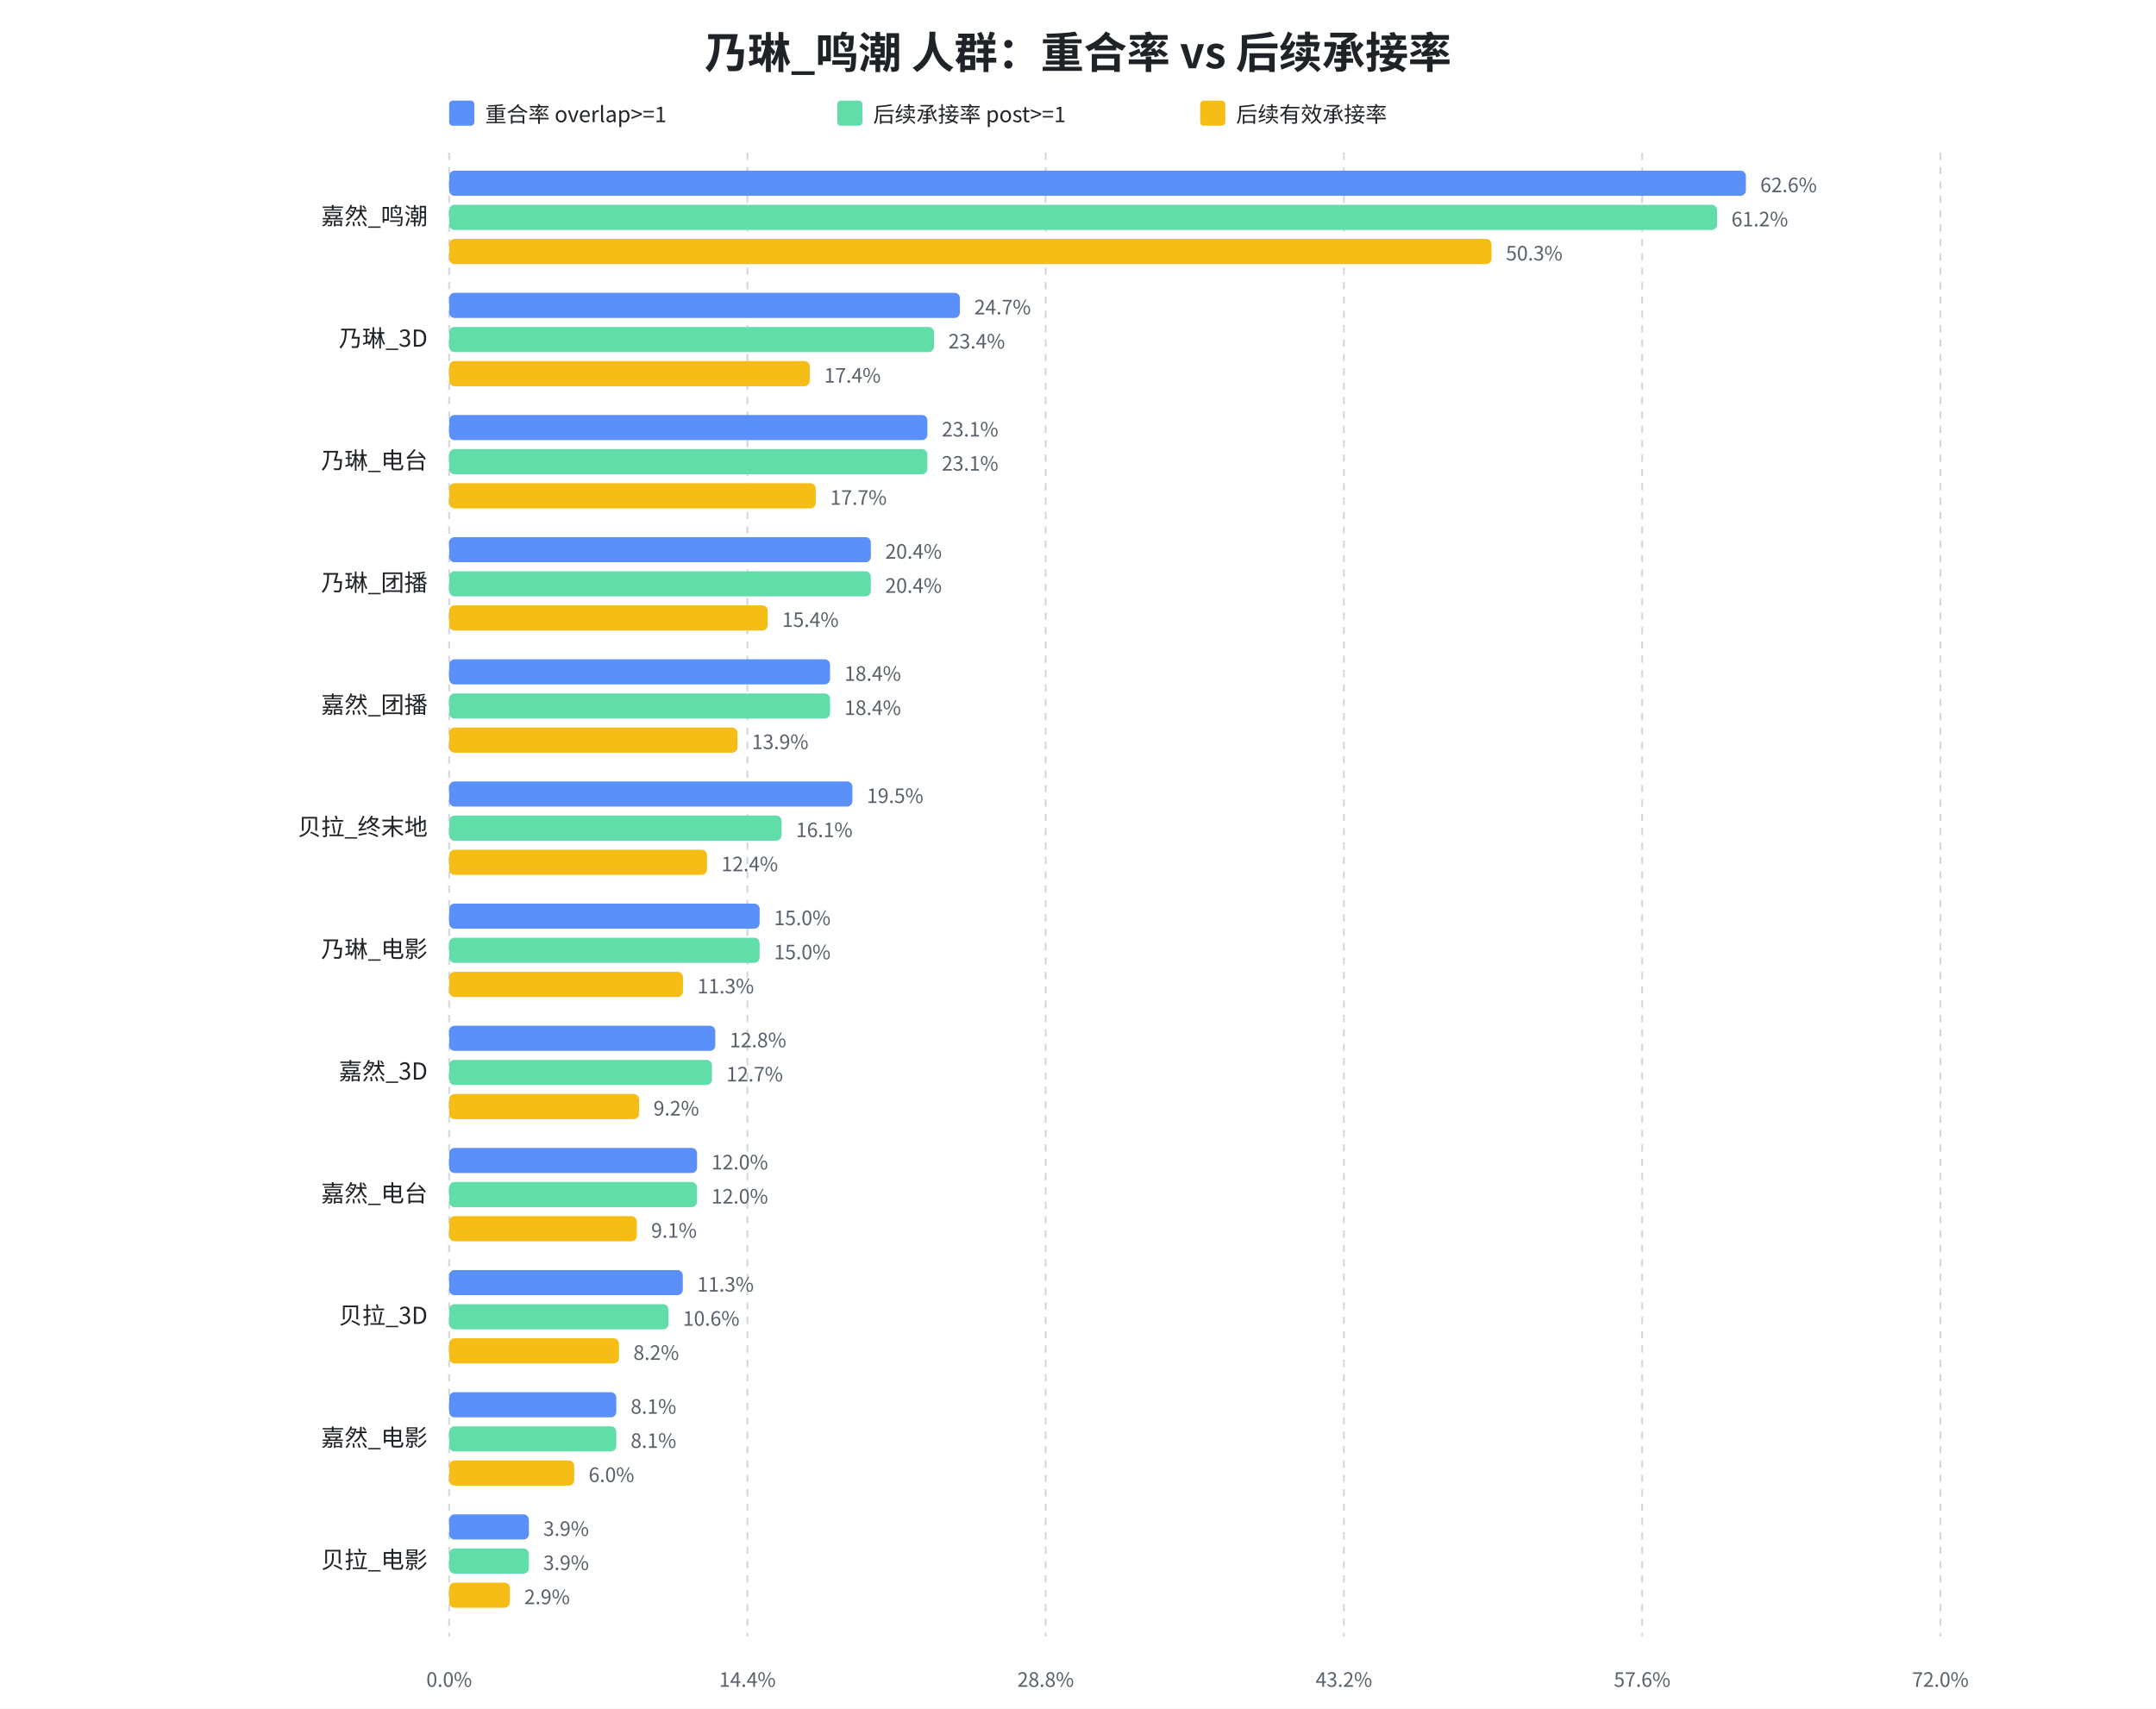
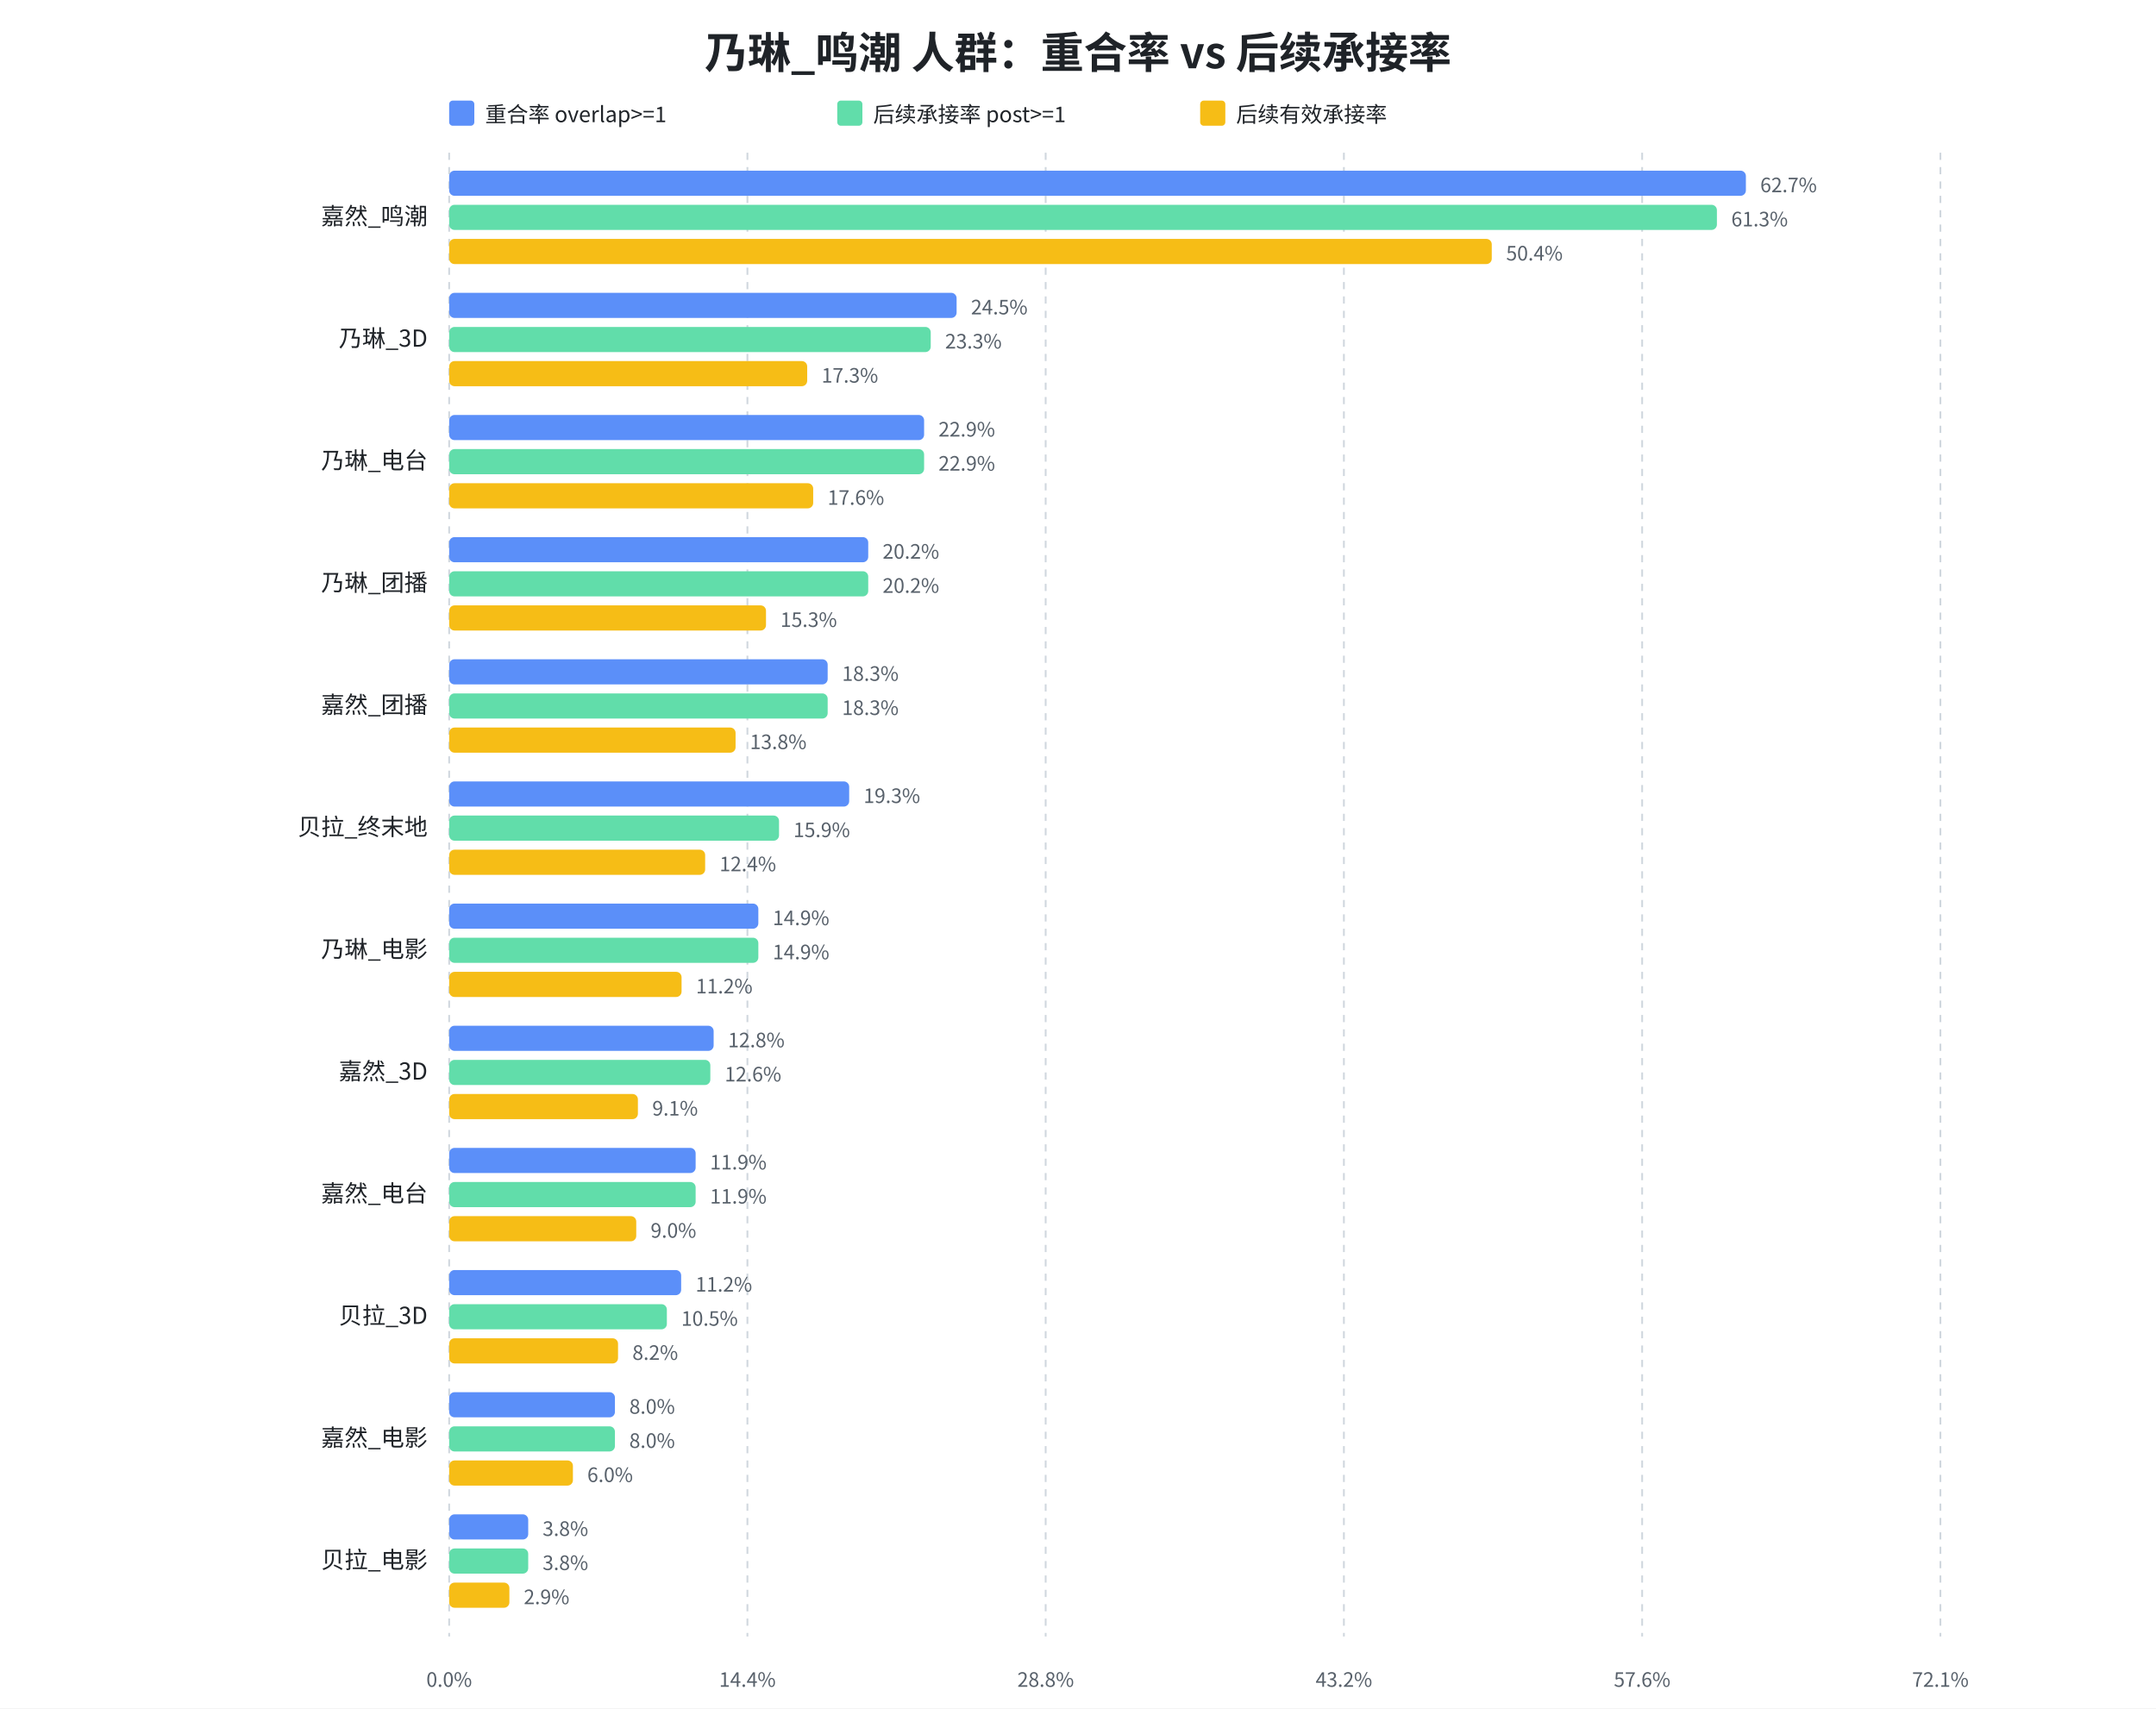
<svg xmlns="http://www.w3.org/2000/svg" width="1200" height="951" viewBox="0 0 1200 951">
  <rect width="1200" height="951" fill="white" />
  <text x="600.0" y="38" font-family="'Microsoft YaHei','PingFang SC','Noto Sans CJK SC',sans-serif" font-size="24" font-weight="bold" text-anchor="middle" fill="#1f2328">乃琳_鸣潮 人群：重合率 vs 后续承接率</text>
  <rect x="250" y="56" width="14" height="14" fill="#5B8FF9" stroke="none" rx="2" />
  <text x="270" y="68" font-family="'Microsoft YaHei','PingFang SC','Noto Sans CJK SC',sans-serif" font-size="12" font-weight="normal" text-anchor="start" fill="#1f2328">重合率 overlap&gt;=1</text>
  <rect x="466" y="56" width="14" height="14" fill="#61DDAA" stroke="none" rx="2" />
  <text x="486" y="68" font-family="'Microsoft YaHei','PingFang SC','Noto Sans CJK SC',sans-serif" font-size="12" font-weight="normal" text-anchor="start" fill="#1f2328">后续承接率 post&gt;=1</text>
  <rect x="668" y="56" width="14" height="14" fill="#F6BD16" stroke="none" rx="2" />
  <text x="688" y="68" font-family="'Microsoft YaHei','PingFang SC','Noto Sans CJK SC',sans-serif" font-size="12" font-weight="normal" text-anchor="start" fill="#1f2328">后续有效承接率</text>
  <line x1="250.0" y1="85" x2="250.0" y2="911" stroke="#d0d7de" stroke-width="1" stroke-dasharray="4 4" />
  <text x="250.0" y="939" font-family="'Microsoft YaHei','PingFang SC','Noto Sans CJK SC',sans-serif" font-size="11" font-weight="normal" text-anchor="middle" fill="#57606a">0.0%</text>
  <line x1="416.0" y1="85" x2="416.0" y2="911" stroke="#d0d7de" stroke-width="1" stroke-dasharray="4 4" />
  <text x="416.0" y="939" font-family="'Microsoft YaHei','PingFang SC','Noto Sans CJK SC',sans-serif" font-size="11" font-weight="normal" text-anchor="middle" fill="#57606a">14.4%</text>
  <line x1="582.0" y1="85" x2="582.0" y2="911" stroke="#d0d7de" stroke-width="1" stroke-dasharray="4 4" />
  <text x="582.0" y="939" font-family="'Microsoft YaHei','PingFang SC','Noto Sans CJK SC',sans-serif" font-size="11" font-weight="normal" text-anchor="middle" fill="#57606a">28.8%</text>
  <line x1="748.0" y1="85" x2="748.0" y2="911" stroke="#d0d7de" stroke-width="1" stroke-dasharray="4 4" />
  <text x="748.0" y="939" font-family="'Microsoft YaHei','PingFang SC','Noto Sans CJK SC',sans-serif" font-size="11" font-weight="normal" text-anchor="middle" fill="#57606a">43.2%</text>
  <line x1="914.0" y1="85" x2="914.0" y2="911" stroke="#d0d7de" stroke-width="1" stroke-dasharray="4 4" />
  <text x="914.0" y="939" font-family="'Microsoft YaHei','PingFang SC','Noto Sans CJK SC',sans-serif" font-size="11" font-weight="normal" text-anchor="middle" fill="#57606a">57.6%</text>
  <line x1="1080.0" y1="85" x2="1080.0" y2="911" stroke="#d0d7de" stroke-width="1" stroke-dasharray="4 4" />
-   <text x="1080.0" y="939" font-family="'Microsoft YaHei','PingFang SC','Noto Sans CJK SC',sans-serif" font-size="11" font-weight="normal" text-anchor="middle" fill="#57606a">72.0%</text>
+   <text x="1080.0" y="939" font-family="'Microsoft YaHei','PingFang SC','Noto Sans CJK SC',sans-serif" font-size="11" font-weight="normal" text-anchor="middle" fill="#57606a">72.1%</text>
  <text x="238" y="125.0" font-family="'Microsoft YaHei','PingFang SC','Noto Sans CJK SC',sans-serif" font-size="13" font-weight="normal" text-anchor="end" fill="#1f2328">嘉然_鸣潮</text>
  <rect x="250" y="95" width="721.739" height="14" fill="#5B8FF9" stroke="none" rx="3" />
-   <text x="979.739" y="107" font-family="'Microsoft YaHei','PingFang SC','Noto Sans CJK SC',sans-serif" font-size="11" font-weight="normal" text-anchor="start" fill="#57606a">62.6%</text>
-   <rect x="250" y="114" width="705.716" height="14" fill="#61DDAA" stroke="none" rx="3" />
-   <text x="963.716" y="126" font-family="'Microsoft YaHei','PingFang SC','Noto Sans CJK SC',sans-serif" font-size="11" font-weight="normal" text-anchor="start" fill="#57606a">61.2%</text>
-   <rect x="250" y="133" width="580.181" height="14" fill="#F6BD16" stroke="none" rx="3" />
-   <text x="838.181" y="145" font-family="'Microsoft YaHei','PingFang SC','Noto Sans CJK SC',sans-serif" font-size="11" font-weight="normal" text-anchor="start" fill="#57606a">50.3%</text>
+   <text x="979.739" y="107" font-family="'Microsoft YaHei','PingFang SC','Noto Sans CJK SC',sans-serif" font-size="11" font-weight="normal" text-anchor="start" fill="#57606a">62.7%</text>
+   <rect x="250" y="114" width="705.613" height="14" fill="#61DDAA" stroke="none" rx="3" />
+   <text x="963.613" y="126" font-family="'Microsoft YaHei','PingFang SC','Noto Sans CJK SC',sans-serif" font-size="11" font-weight="normal" text-anchor="start" fill="#57606a">61.3%</text>
+   <rect x="250" y="133" width="580.294" height="14" fill="#F6BD16" stroke="none" rx="3" />
+   <text x="838.294" y="145" font-family="'Microsoft YaHei','PingFang SC','Noto Sans CJK SC',sans-serif" font-size="11" font-weight="normal" text-anchor="start" fill="#57606a">50.4%</text>
  <text x="238" y="193.0" font-family="'Microsoft YaHei','PingFang SC','Noto Sans CJK SC',sans-serif" font-size="13" font-weight="normal" text-anchor="end" fill="#1f2328">乃琳_3D</text>
-   <rect x="250" y="163" width="284.269" height="14" fill="#5B8FF9" stroke="none" rx="3" />
-   <text x="542.269" y="175" font-family="'Microsoft YaHei','PingFang SC','Noto Sans CJK SC',sans-serif" font-size="11" font-weight="normal" text-anchor="start" fill="#57606a">24.7%</text>
-   <rect x="250" y="182" width="269.86" height="14" fill="#61DDAA" stroke="none" rx="3" />
-   <text x="527.86" y="194" font-family="'Microsoft YaHei','PingFang SC','Noto Sans CJK SC',sans-serif" font-size="11" font-weight="normal" text-anchor="start" fill="#57606a">23.4%</text>
-   <rect x="250" y="201" width="200.694" height="14" fill="#F6BD16" stroke="none" rx="3" />
-   <text x="458.694" y="213" font-family="'Microsoft YaHei','PingFang SC','Noto Sans CJK SC',sans-serif" font-size="11" font-weight="normal" text-anchor="start" fill="#57606a">17.4%</text>
+   <rect x="250" y="163" width="282.43" height="14" fill="#5B8FF9" stroke="none" rx="3" />
+   <text x="540.43" y="175" font-family="'Microsoft YaHei','PingFang SC','Noto Sans CJK SC',sans-serif" font-size="11" font-weight="normal" text-anchor="start" fill="#57606a">24.5%</text>
+   <rect x="250" y="182" width="268.032" height="14" fill="#61DDAA" stroke="none" rx="3" />
+   <text x="526.032" y="194" font-family="'Microsoft YaHei','PingFang SC','Noto Sans CJK SC',sans-serif" font-size="11" font-weight="normal" text-anchor="start" fill="#57606a">23.3%</text>
+   <rect x="250" y="201" width="199.267" height="14" fill="#F6BD16" stroke="none" rx="3" />
+   <text x="457.267" y="213" font-family="'Microsoft YaHei','PingFang SC','Noto Sans CJK SC',sans-serif" font-size="11" font-weight="normal" text-anchor="start" fill="#57606a">17.3%</text>
  <text x="238" y="261.0" font-family="'Microsoft YaHei','PingFang SC','Noto Sans CJK SC',sans-serif" font-size="13" font-weight="normal" text-anchor="end" fill="#1f2328">乃琳_电台</text>
-   <rect x="250" y="231" width="266.171" height="14" fill="#5B8FF9" stroke="none" rx="3" />
-   <text x="524.171" y="243" font-family="'Microsoft YaHei','PingFang SC','Noto Sans CJK SC',sans-serif" font-size="11" font-weight="normal" text-anchor="start" fill="#57606a">23.1%</text>
-   <rect x="250" y="250" width="266.171" height="14" fill="#61DDAA" stroke="none" rx="3" />
-   <text x="524.171" y="262" font-family="'Microsoft YaHei','PingFang SC','Noto Sans CJK SC',sans-serif" font-size="11" font-weight="normal" text-anchor="start" fill="#57606a">23.1%</text>
-   <rect x="250" y="269" width="204.037" height="14" fill="#F6BD16" stroke="none" rx="3" />
-   <text x="462.037" y="281" font-family="'Microsoft YaHei','PingFang SC','Noto Sans CJK SC',sans-serif" font-size="11" font-weight="normal" text-anchor="start" fill="#57606a">17.7%</text>
+   <rect x="250" y="231" width="264.346" height="14" fill="#5B8FF9" stroke="none" rx="3" />
+   <text x="522.346" y="243" font-family="'Microsoft YaHei','PingFang SC','Noto Sans CJK SC',sans-serif" font-size="11" font-weight="normal" text-anchor="start" fill="#57606a">22.9%</text>
+   <rect x="250" y="250" width="264.346" height="14" fill="#61DDAA" stroke="none" rx="3" />
+   <text x="522.346" y="262" font-family="'Microsoft YaHei','PingFang SC','Noto Sans CJK SC',sans-serif" font-size="11" font-weight="normal" text-anchor="start" fill="#57606a">22.9%</text>
+   <rect x="250" y="269" width="202.608" height="14" fill="#F6BD16" stroke="none" rx="3" />
+   <text x="460.608" y="281" font-family="'Microsoft YaHei','PingFang SC','Noto Sans CJK SC',sans-serif" font-size="11" font-weight="normal" text-anchor="start" fill="#57606a">17.6%</text>
  <text x="238" y="329.0" font-family="'Microsoft YaHei','PingFang SC','Noto Sans CJK SC',sans-serif" font-size="13" font-weight="normal" text-anchor="end" fill="#1f2328">乃琳_团播</text>
-   <rect x="250" y="299" width="234.701" height="14" fill="#5B8FF9" stroke="none" rx="3" />
-   <text x="492.701" y="311" font-family="'Microsoft YaHei','PingFang SC','Noto Sans CJK SC',sans-serif" font-size="11" font-weight="normal" text-anchor="start" fill="#57606a">20.4%</text>
-   <rect x="250" y="318" width="234.701" height="14" fill="#61DDAA" stroke="none" rx="3" />
-   <text x="492.701" y="330" font-family="'Microsoft YaHei','PingFang SC','Noto Sans CJK SC',sans-serif" font-size="11" font-weight="normal" text-anchor="start" fill="#57606a">20.4%</text>
-   <rect x="250" y="337" width="177.294" height="14" fill="#F6BD16" stroke="none" rx="3" />
-   <text x="435.294" y="349" font-family="'Microsoft YaHei','PingFang SC','Noto Sans CJK SC',sans-serif" font-size="11" font-weight="normal" text-anchor="start" fill="#57606a">15.4%</text>
+   <rect x="250" y="299" width="233.246" height="14" fill="#5B8FF9" stroke="none" rx="3" />
+   <text x="491.246" y="311" font-family="'Microsoft YaHei','PingFang SC','Noto Sans CJK SC',sans-serif" font-size="11" font-weight="normal" text-anchor="start" fill="#57606a">20.2%</text>
+   <rect x="250" y="318" width="233.246" height="14" fill="#61DDAA" stroke="none" rx="3" />
+   <text x="491.246" y="330" font-family="'Microsoft YaHei','PingFang SC','Noto Sans CJK SC',sans-serif" font-size="11" font-weight="normal" text-anchor="start" fill="#57606a">20.2%</text>
+   <rect x="250" y="337" width="176.346" height="14" fill="#F6BD16" stroke="none" rx="3" />
+   <text x="434.346" y="349" font-family="'Microsoft YaHei','PingFang SC','Noto Sans CJK SC',sans-serif" font-size="11" font-weight="normal" text-anchor="start" fill="#57606a">15.3%</text>
  <text x="238" y="397.0" font-family="'Microsoft YaHei','PingFang SC','Noto Sans CJK SC',sans-serif" font-size="13" font-weight="normal" text-anchor="end" fill="#1f2328">嘉然_团播</text>
-   <rect x="250" y="367" width="211.991" height="14" fill="#5B8FF9" stroke="none" rx="3" />
-   <text x="469.991" y="379" font-family="'Microsoft YaHei','PingFang SC','Noto Sans CJK SC',sans-serif" font-size="11" font-weight="normal" text-anchor="start" fill="#57606a">18.4%</text>
-   <rect x="250" y="386" width="211.991" height="14" fill="#61DDAA" stroke="none" rx="3" />
-   <text x="469.991" y="398" font-family="'Microsoft YaHei','PingFang SC','Noto Sans CJK SC',sans-serif" font-size="11" font-weight="normal" text-anchor="start" fill="#57606a">18.4%</text>
-   <rect x="250" y="405" width="160.463" height="14" fill="#F6BD16" stroke="none" rx="3" />
-   <text x="418.463" y="417" font-family="'Microsoft YaHei','PingFang SC','Noto Sans CJK SC',sans-serif" font-size="11" font-weight="normal" text-anchor="start" fill="#57606a">13.9%</text>
+   <rect x="250" y="367" width="210.67" height="14" fill="#5B8FF9" stroke="none" rx="3" />
+   <text x="468.67" y="379" font-family="'Microsoft YaHei','PingFang SC','Noto Sans CJK SC',sans-serif" font-size="11" font-weight="normal" text-anchor="start" fill="#57606a">18.3%</text>
+   <rect x="250" y="386" width="210.67" height="14" fill="#61DDAA" stroke="none" rx="3" />
+   <text x="468.67" y="398" font-family="'Microsoft YaHei','PingFang SC','Noto Sans CJK SC',sans-serif" font-size="11" font-weight="normal" text-anchor="start" fill="#57606a">18.3%</text>
+   <rect x="250" y="405" width="159.414" height="14" fill="#F6BD16" stroke="none" rx="3" />
+   <text x="417.414" y="417" font-family="'Microsoft YaHei','PingFang SC','Noto Sans CJK SC',sans-serif" font-size="11" font-weight="normal" text-anchor="start" fill="#57606a">13.8%</text>
  <text x="238" y="465.0" font-family="'Microsoft YaHei','PingFang SC','Noto Sans CJK SC',sans-serif" font-size="13" font-weight="normal" text-anchor="end" fill="#1f2328">贝拉_终末地</text>
-   <rect x="250" y="435" width="224.441" height="14" fill="#5B8FF9" stroke="none" rx="3" />
-   <text x="482.441" y="447" font-family="'Microsoft YaHei','PingFang SC','Noto Sans CJK SC',sans-serif" font-size="11" font-weight="normal" text-anchor="start" fill="#57606a">19.5%</text>
-   <rect x="250" y="454" width="185.017" height="14" fill="#61DDAA" stroke="none" rx="3" />
-   <text x="443.017" y="466" font-family="'Microsoft YaHei','PingFang SC','Noto Sans CJK SC',sans-serif" font-size="11" font-weight="normal" text-anchor="start" fill="#57606a">16.1%</text>
-   <rect x="250" y="473" width="143.518" height="14" fill="#F6BD16" stroke="none" rx="3" />
-   <text x="401.518" y="485" font-family="'Microsoft YaHei','PingFang SC','Noto Sans CJK SC',sans-serif" font-size="11" font-weight="normal" text-anchor="start" fill="#57606a">12.4%</text>
+   <rect x="250" y="435" width="222.649" height="14" fill="#5B8FF9" stroke="none" rx="3" />
+   <text x="480.649" y="447" font-family="'Microsoft YaHei','PingFang SC','Noto Sans CJK SC',sans-serif" font-size="11" font-weight="normal" text-anchor="start" fill="#57606a">19.3%</text>
+   <rect x="250" y="454" width="183.602" height="14" fill="#61DDAA" stroke="none" rx="3" />
+   <text x="441.602" y="466" font-family="'Microsoft YaHei','PingFang SC','Noto Sans CJK SC',sans-serif" font-size="11" font-weight="normal" text-anchor="start" fill="#57606a">15.9%</text>
+   <rect x="250" y="473" width="142.482" height="14" fill="#F6BD16" stroke="none" rx="3" />
+   <text x="400.482" y="485" font-family="'Microsoft YaHei','PingFang SC','Noto Sans CJK SC',sans-serif" font-size="11" font-weight="normal" text-anchor="start" fill="#57606a">12.4%</text>
  <text x="238" y="533.0" font-family="'Microsoft YaHei','PingFang SC','Noto Sans CJK SC',sans-serif" font-size="13" font-weight="normal" text-anchor="end" fill="#1f2328">乃琳_电影</text>
-   <rect x="250" y="503" width="172.798" height="14" fill="#5B8FF9" stroke="none" rx="3" />
-   <text x="430.798" y="515" font-family="'Microsoft YaHei','PingFang SC','Noto Sans CJK SC',sans-serif" font-size="11" font-weight="normal" text-anchor="start" fill="#57606a">15.0%</text>
-   <rect x="250" y="522" width="172.798" height="14" fill="#61DDAA" stroke="none" rx="3" />
-   <text x="430.798" y="534" font-family="'Microsoft YaHei','PingFang SC','Noto Sans CJK SC',sans-serif" font-size="11" font-weight="normal" text-anchor="start" fill="#57606a">15.0%</text>
-   <rect x="250" y="541" width="130.146" height="14" fill="#F6BD16" stroke="none" rx="3" />
-   <text x="388.146" y="553" font-family="'Microsoft YaHei','PingFang SC','Noto Sans CJK SC',sans-serif" font-size="11" font-weight="normal" text-anchor="start" fill="#57606a">11.3%</text>
+   <rect x="250" y="503" width="172.084" height="14" fill="#5B8FF9" stroke="none" rx="3" />
+   <text x="430.084" y="515" font-family="'Microsoft YaHei','PingFang SC','Noto Sans CJK SC',sans-serif" font-size="11" font-weight="normal" text-anchor="start" fill="#57606a">14.9%</text>
+   <rect x="250" y="522" width="172.084" height="14" fill="#61DDAA" stroke="none" rx="3" />
+   <text x="430.084" y="534" font-family="'Microsoft YaHei','PingFang SC','Noto Sans CJK SC',sans-serif" font-size="11" font-weight="normal" text-anchor="start" fill="#57606a">14.9%</text>
+   <rect x="250" y="541" width="129.351" height="14" fill="#F6BD16" stroke="none" rx="3" />
+   <text x="387.351" y="553" font-family="'Microsoft YaHei','PingFang SC','Noto Sans CJK SC',sans-serif" font-size="11" font-weight="normal" text-anchor="start" fill="#57606a">11.2%</text>
  <text x="238" y="601.0" font-family="'Microsoft YaHei','PingFang SC','Noto Sans CJK SC',sans-serif" font-size="13" font-weight="normal" text-anchor="end" fill="#1f2328">嘉然_3D</text>
-   <rect x="250" y="571" width="148.129" height="14" fill="#5B8FF9" stroke="none" rx="3" />
-   <text x="406.129" y="583" font-family="'Microsoft YaHei','PingFang SC','Noto Sans CJK SC',sans-serif" font-size="11" font-weight="normal" text-anchor="start" fill="#57606a">12.8%</text>
-   <rect x="250" y="590" width="146.284" height="14" fill="#61DDAA" stroke="none" rx="3" />
-   <text x="404.284" y="602" font-family="'Microsoft YaHei','PingFang SC','Noto Sans CJK SC',sans-serif" font-size="11" font-weight="normal" text-anchor="start" fill="#57606a">12.7%</text>
-   <rect x="250" y="609" width="105.708" height="14" fill="#F6BD16" stroke="none" rx="3" />
-   <text x="363.708" y="621" font-family="'Microsoft YaHei','PingFang SC','Noto Sans CJK SC',sans-serif" font-size="11" font-weight="normal" text-anchor="start" fill="#57606a">9.2%</text>
+   <rect x="250" y="571" width="147.204" height="14" fill="#5B8FF9" stroke="none" rx="3" />
+   <text x="405.204" y="583" font-family="'Microsoft YaHei','PingFang SC','Noto Sans CJK SC',sans-serif" font-size="11" font-weight="normal" text-anchor="start" fill="#57606a">12.8%</text>
+   <rect x="250" y="590" width="145.361" height="14" fill="#61DDAA" stroke="none" rx="3" />
+   <text x="403.361" y="602" font-family="'Microsoft YaHei','PingFang SC','Noto Sans CJK SC',sans-serif" font-size="11" font-weight="normal" text-anchor="start" fill="#57606a">12.6%</text>
+   <rect x="250" y="609" width="105.047" height="14" fill="#F6BD16" stroke="none" rx="3" />
+   <text x="363.047" y="621" font-family="'Microsoft YaHei','PingFang SC','Noto Sans CJK SC',sans-serif" font-size="11" font-weight="normal" text-anchor="start" fill="#57606a">9.1%</text>
  <text x="238" y="669.0" font-family="'Microsoft YaHei','PingFang SC','Noto Sans CJK SC',sans-serif" font-size="13" font-weight="normal" text-anchor="end" fill="#1f2328">嘉然_电台</text>
-   <rect x="250" y="639" width="137.985" height="14" fill="#5B8FF9" stroke="none" rx="3" />
-   <text x="395.985" y="651" font-family="'Microsoft YaHei','PingFang SC','Noto Sans CJK SC',sans-serif" font-size="11" font-weight="normal" text-anchor="start" fill="#57606a">12.0%</text>
-   <rect x="250" y="658" width="137.985" height="14" fill="#61DDAA" stroke="none" rx="3" />
-   <text x="395.985" y="670" font-family="'Microsoft YaHei','PingFang SC','Noto Sans CJK SC',sans-serif" font-size="11" font-weight="normal" text-anchor="start" fill="#57606a">12.0%</text>
-   <rect x="250" y="677" width="104.439" height="14" fill="#F6BD16" stroke="none" rx="3" />
-   <text x="362.439" y="689" font-family="'Microsoft YaHei','PingFang SC','Noto Sans CJK SC',sans-serif" font-size="11" font-weight="normal" text-anchor="start" fill="#57606a">9.1%</text>
+   <rect x="250" y="639" width="137.183" height="14" fill="#5B8FF9" stroke="none" rx="3" />
+   <text x="395.183" y="651" font-family="'Microsoft YaHei','PingFang SC','Noto Sans CJK SC',sans-serif" font-size="11" font-weight="normal" text-anchor="start" fill="#57606a">11.9%</text>
+   <rect x="250" y="658" width="137.183" height="14" fill="#61DDAA" stroke="none" rx="3" />
+   <text x="395.183" y="670" font-family="'Microsoft YaHei','PingFang SC','Noto Sans CJK SC',sans-serif" font-size="11" font-weight="normal" text-anchor="start" fill="#57606a">11.9%</text>
+   <rect x="250" y="677" width="104.126" height="14" fill="#F6BD16" stroke="none" rx="3" />
+   <text x="362.126" y="689" font-family="'Microsoft YaHei','PingFang SC','Noto Sans CJK SC',sans-serif" font-size="11" font-weight="normal" text-anchor="start" fill="#57606a">9.0%</text>
  <text x="238" y="737.0" font-family="'Microsoft YaHei','PingFang SC','Noto Sans CJK SC',sans-serif" font-size="13" font-weight="normal" text-anchor="end" fill="#1f2328">贝拉_3D</text>
-   <rect x="250" y="707" width="130.031" height="14" fill="#5B8FF9" stroke="none" rx="3" />
-   <text x="388.031" y="719" font-family="'Microsoft YaHei','PingFang SC','Noto Sans CJK SC',sans-serif" font-size="11" font-weight="normal" text-anchor="start" fill="#57606a">11.3%</text>
-   <rect x="250" y="726" width="122.077" height="14" fill="#61DDAA" stroke="none" rx="3" />
-   <text x="380.077" y="738" font-family="'Microsoft YaHei','PingFang SC','Noto Sans CJK SC',sans-serif" font-size="11" font-weight="normal" text-anchor="start" fill="#57606a">10.6%</text>
-   <rect x="250" y="745" width="94.526" height="14" fill="#F6BD16" stroke="none" rx="3" />
-   <text x="352.526" y="757" font-family="'Microsoft YaHei','PingFang SC','Noto Sans CJK SC',sans-serif" font-size="11" font-weight="normal" text-anchor="start" fill="#57606a">8.2%</text>
+   <rect x="250" y="707" width="129.121" height="14" fill="#5B8FF9" stroke="none" rx="3" />
+   <text x="387.121" y="719" font-family="'Microsoft YaHei','PingFang SC','Noto Sans CJK SC',sans-serif" font-size="11" font-weight="normal" text-anchor="start" fill="#57606a">11.2%</text>
+   <rect x="250" y="726" width="121.173" height="14" fill="#61DDAA" stroke="none" rx="3" />
+   <text x="379.173" y="738" font-family="'Microsoft YaHei','PingFang SC','Noto Sans CJK SC',sans-serif" font-size="11" font-weight="normal" text-anchor="start" fill="#57606a">10.5%</text>
+   <rect x="250" y="745" width="93.99" height="14" fill="#F6BD16" stroke="none" rx="3" />
+   <text x="351.99" y="757" font-family="'Microsoft YaHei','PingFang SC','Noto Sans CJK SC',sans-serif" font-size="11" font-weight="normal" text-anchor="start" fill="#57606a">8.2%</text>
  <text x="238" y="805.0" font-family="'Microsoft YaHei','PingFang SC','Noto Sans CJK SC',sans-serif" font-size="13" font-weight="normal" text-anchor="end" fill="#1f2328">嘉然_电影</text>
-   <rect x="250" y="775" width="93.027" height="14" fill="#5B8FF9" stroke="none" rx="3" />
-   <text x="351.027" y="787" font-family="'Microsoft YaHei','PingFang SC','Noto Sans CJK SC',sans-serif" font-size="11" font-weight="normal" text-anchor="start" fill="#57606a">8.1%</text>
-   <rect x="250" y="794" width="93.027" height="14" fill="#61DDAA" stroke="none" rx="3" />
-   <text x="351.027" y="806" font-family="'Microsoft YaHei','PingFang SC','Noto Sans CJK SC',sans-serif" font-size="11" font-weight="normal" text-anchor="start" fill="#57606a">8.1%</text>
-   <rect x="250" y="813" width="69.626" height="14" fill="#F6BD16" stroke="none" rx="3" />
-   <text x="327.626" y="825" font-family="'Microsoft YaHei','PingFang SC','Noto Sans CJK SC',sans-serif" font-size="11" font-weight="normal" text-anchor="start" fill="#57606a">6.0%</text>
+   <rect x="250" y="775" width="92.262" height="14" fill="#5B8FF9" stroke="none" rx="3" />
+   <text x="350.262" y="787" font-family="'Microsoft YaHei','PingFang SC','Noto Sans CJK SC',sans-serif" font-size="11" font-weight="normal" text-anchor="start" fill="#57606a">8.0%</text>
+   <rect x="250" y="794" width="92.262" height="14" fill="#61DDAA" stroke="none" rx="3" />
+   <text x="350.262" y="806" font-family="'Microsoft YaHei','PingFang SC','Noto Sans CJK SC',sans-serif" font-size="11" font-weight="normal" text-anchor="start" fill="#57606a">8.0%</text>
+   <rect x="250" y="813" width="68.88" height="14" fill="#F6BD16" stroke="none" rx="3" />
+   <text x="326.88" y="825" font-family="'Microsoft YaHei','PingFang SC','Noto Sans CJK SC',sans-serif" font-size="11" font-weight="normal" text-anchor="start" fill="#57606a">6.0%</text>
  <text x="238" y="873.0" font-family="'Microsoft YaHei','PingFang SC','Noto Sans CJK SC',sans-serif" font-size="13" font-weight="normal" text-anchor="end" fill="#1f2328">贝拉_电影</text>
-   <rect x="250" y="843" width="44.381" height="14" fill="#5B8FF9" stroke="none" rx="3" />
-   <text x="302.381" y="855" font-family="'Microsoft YaHei','PingFang SC','Noto Sans CJK SC',sans-serif" font-size="11" font-weight="normal" text-anchor="start" fill="#57606a">3.9%</text>
-   <rect x="250" y="862" width="44.381" height="14" fill="#61DDAA" stroke="none" rx="3" />
-   <text x="302.381" y="874" font-family="'Microsoft YaHei','PingFang SC','Noto Sans CJK SC',sans-serif" font-size="11" font-weight="normal" text-anchor="start" fill="#57606a">3.9%</text>
-   <rect x="250" y="881" width="33.776" height="14" fill="#F6BD16" stroke="none" rx="3" />
-   <text x="291.776" y="893" font-family="'Microsoft YaHei','PingFang SC','Noto Sans CJK SC',sans-serif" font-size="11" font-weight="normal" text-anchor="start" fill="#57606a">2.9%</text>
+   <rect x="250" y="843" width="44" height="14" fill="#5B8FF9" stroke="none" rx="3" />
+   <text x="302" y="855" font-family="'Microsoft YaHei','PingFang SC','Noto Sans CJK SC',sans-serif" font-size="11" font-weight="normal" text-anchor="start" fill="#57606a">3.8%</text>
+   <rect x="250" y="862" width="44" height="14" fill="#61DDAA" stroke="none" rx="3" />
+   <text x="302" y="874" font-family="'Microsoft YaHei','PingFang SC','Noto Sans CJK SC',sans-serif" font-size="11" font-weight="normal" text-anchor="start" fill="#57606a">3.8%</text>
+   <rect x="250" y="881" width="33.518" height="14" fill="#F6BD16" stroke="none" rx="3" />
+   <text x="291.518" y="893" font-family="'Microsoft YaHei','PingFang SC','Noto Sans CJK SC',sans-serif" font-size="11" font-weight="normal" text-anchor="start" fill="#57606a">2.9%</text>
</svg>
